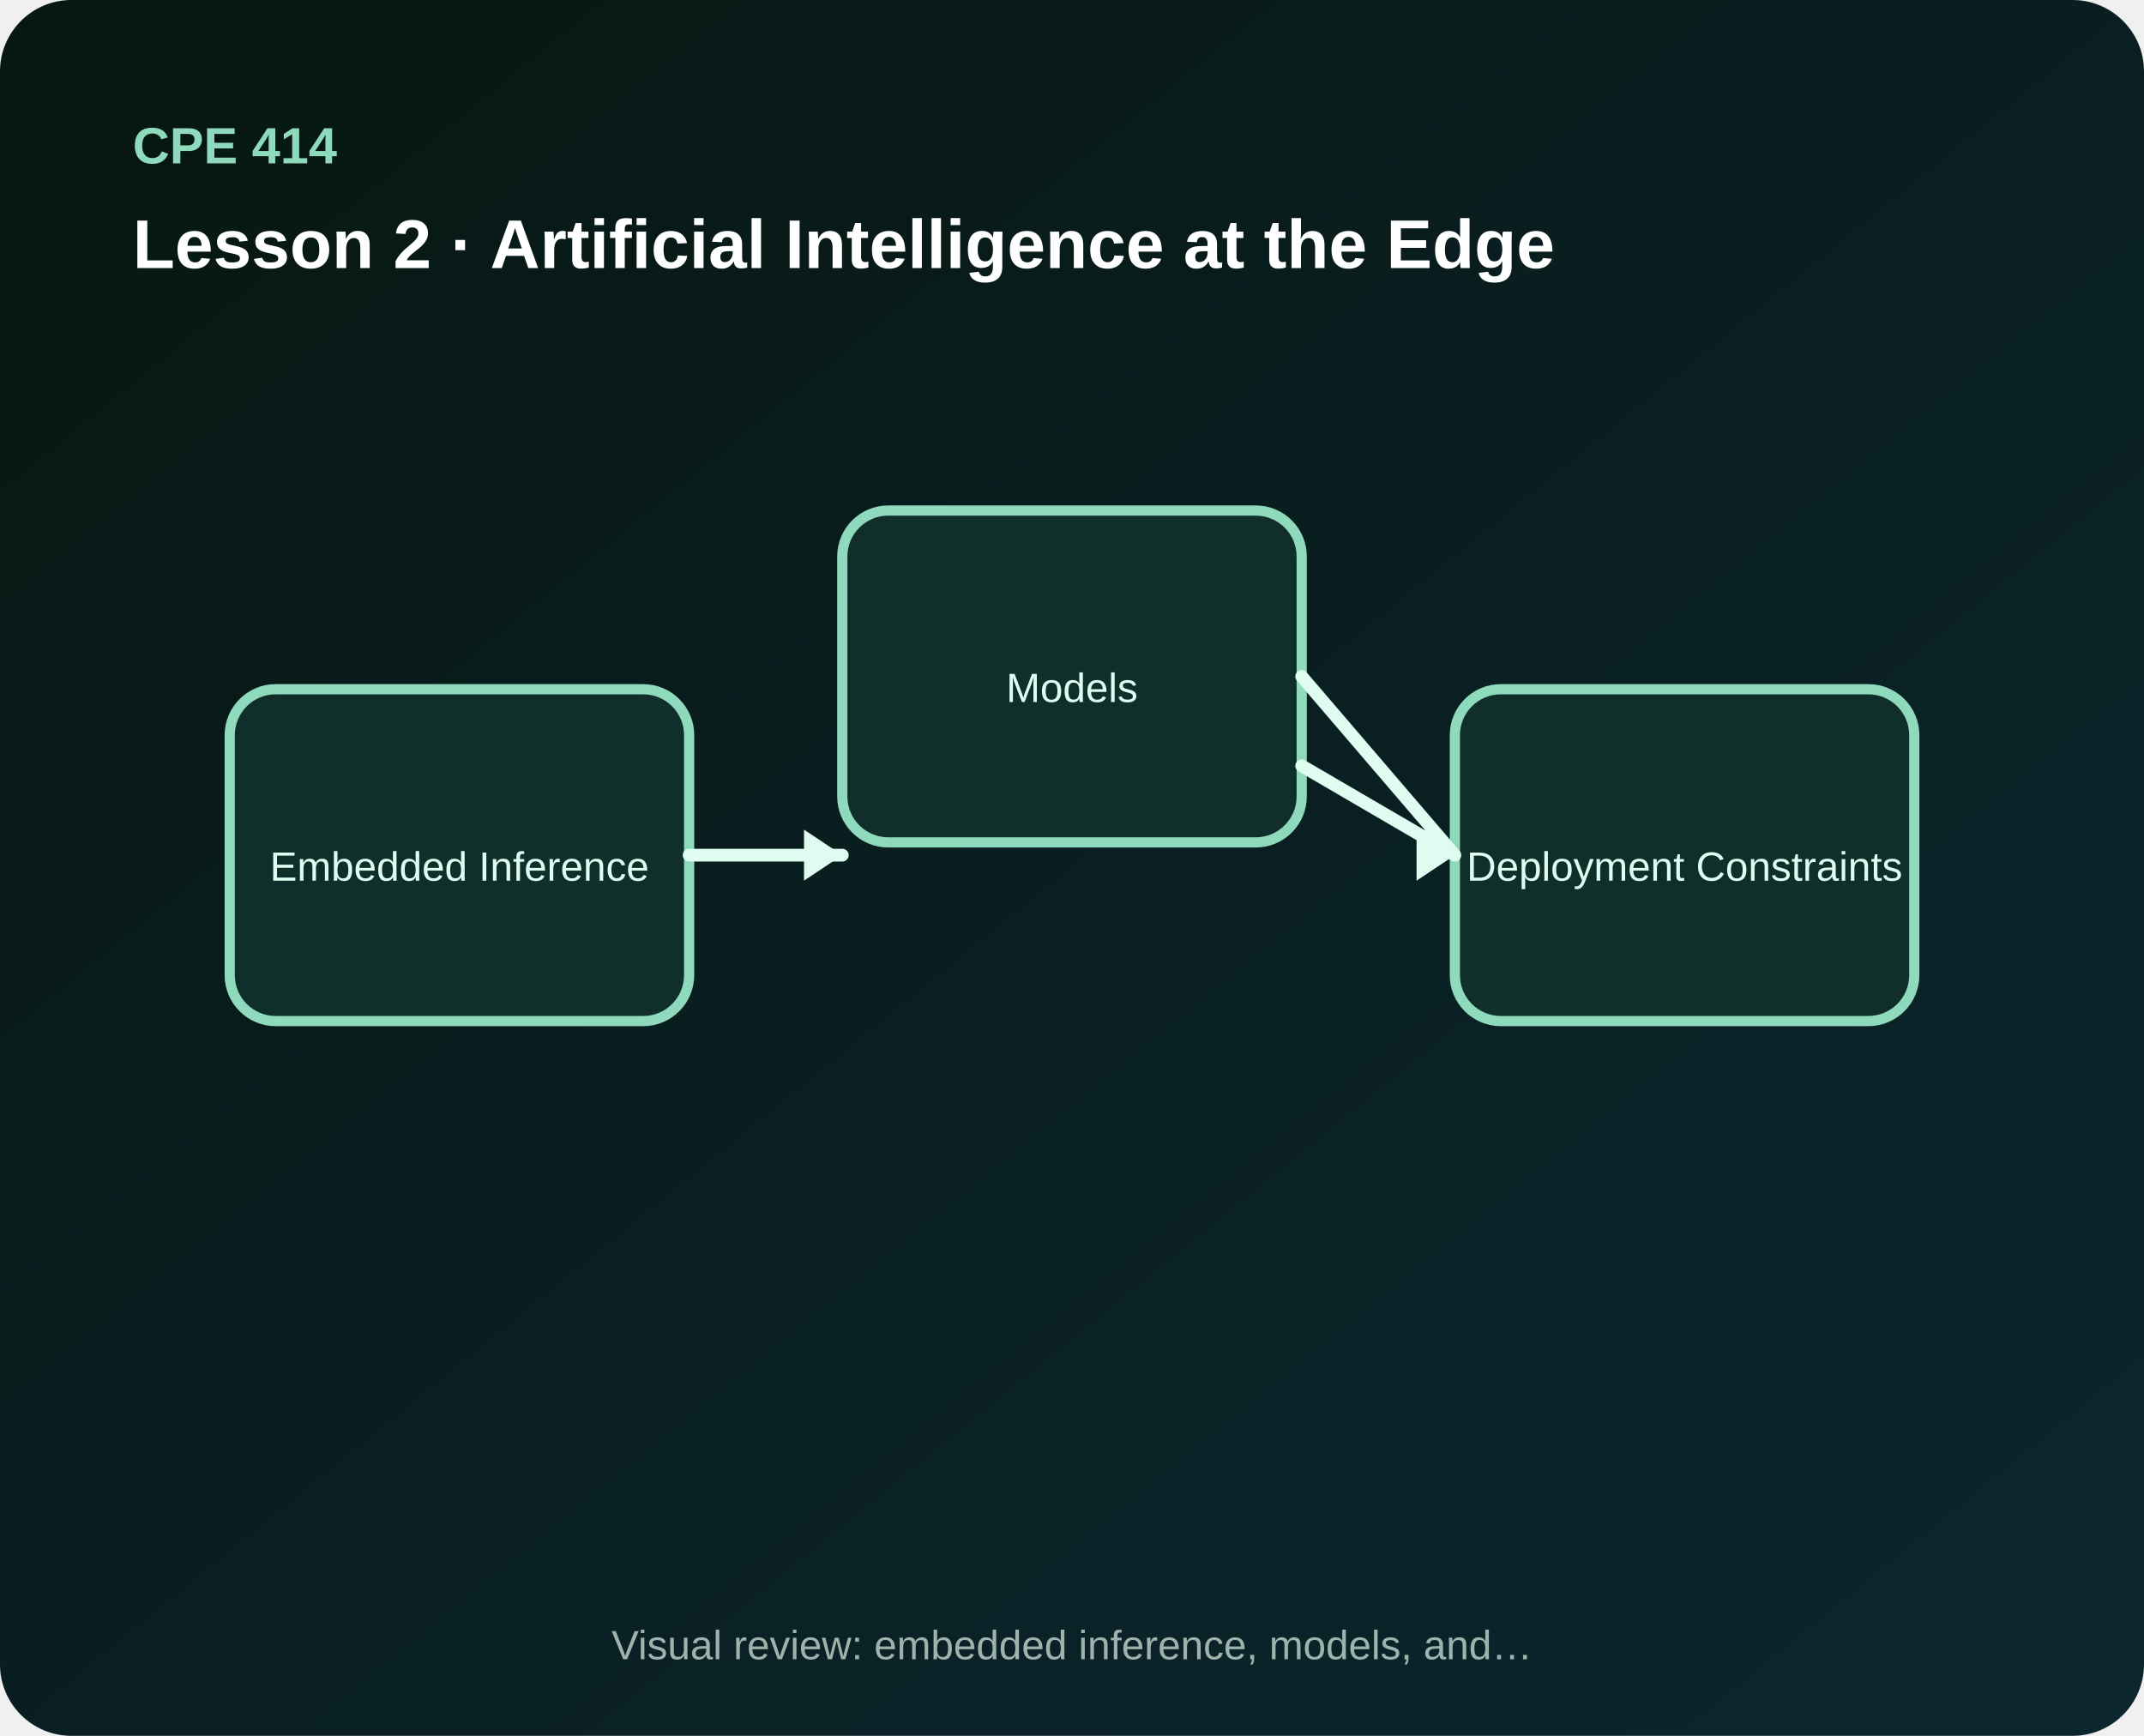
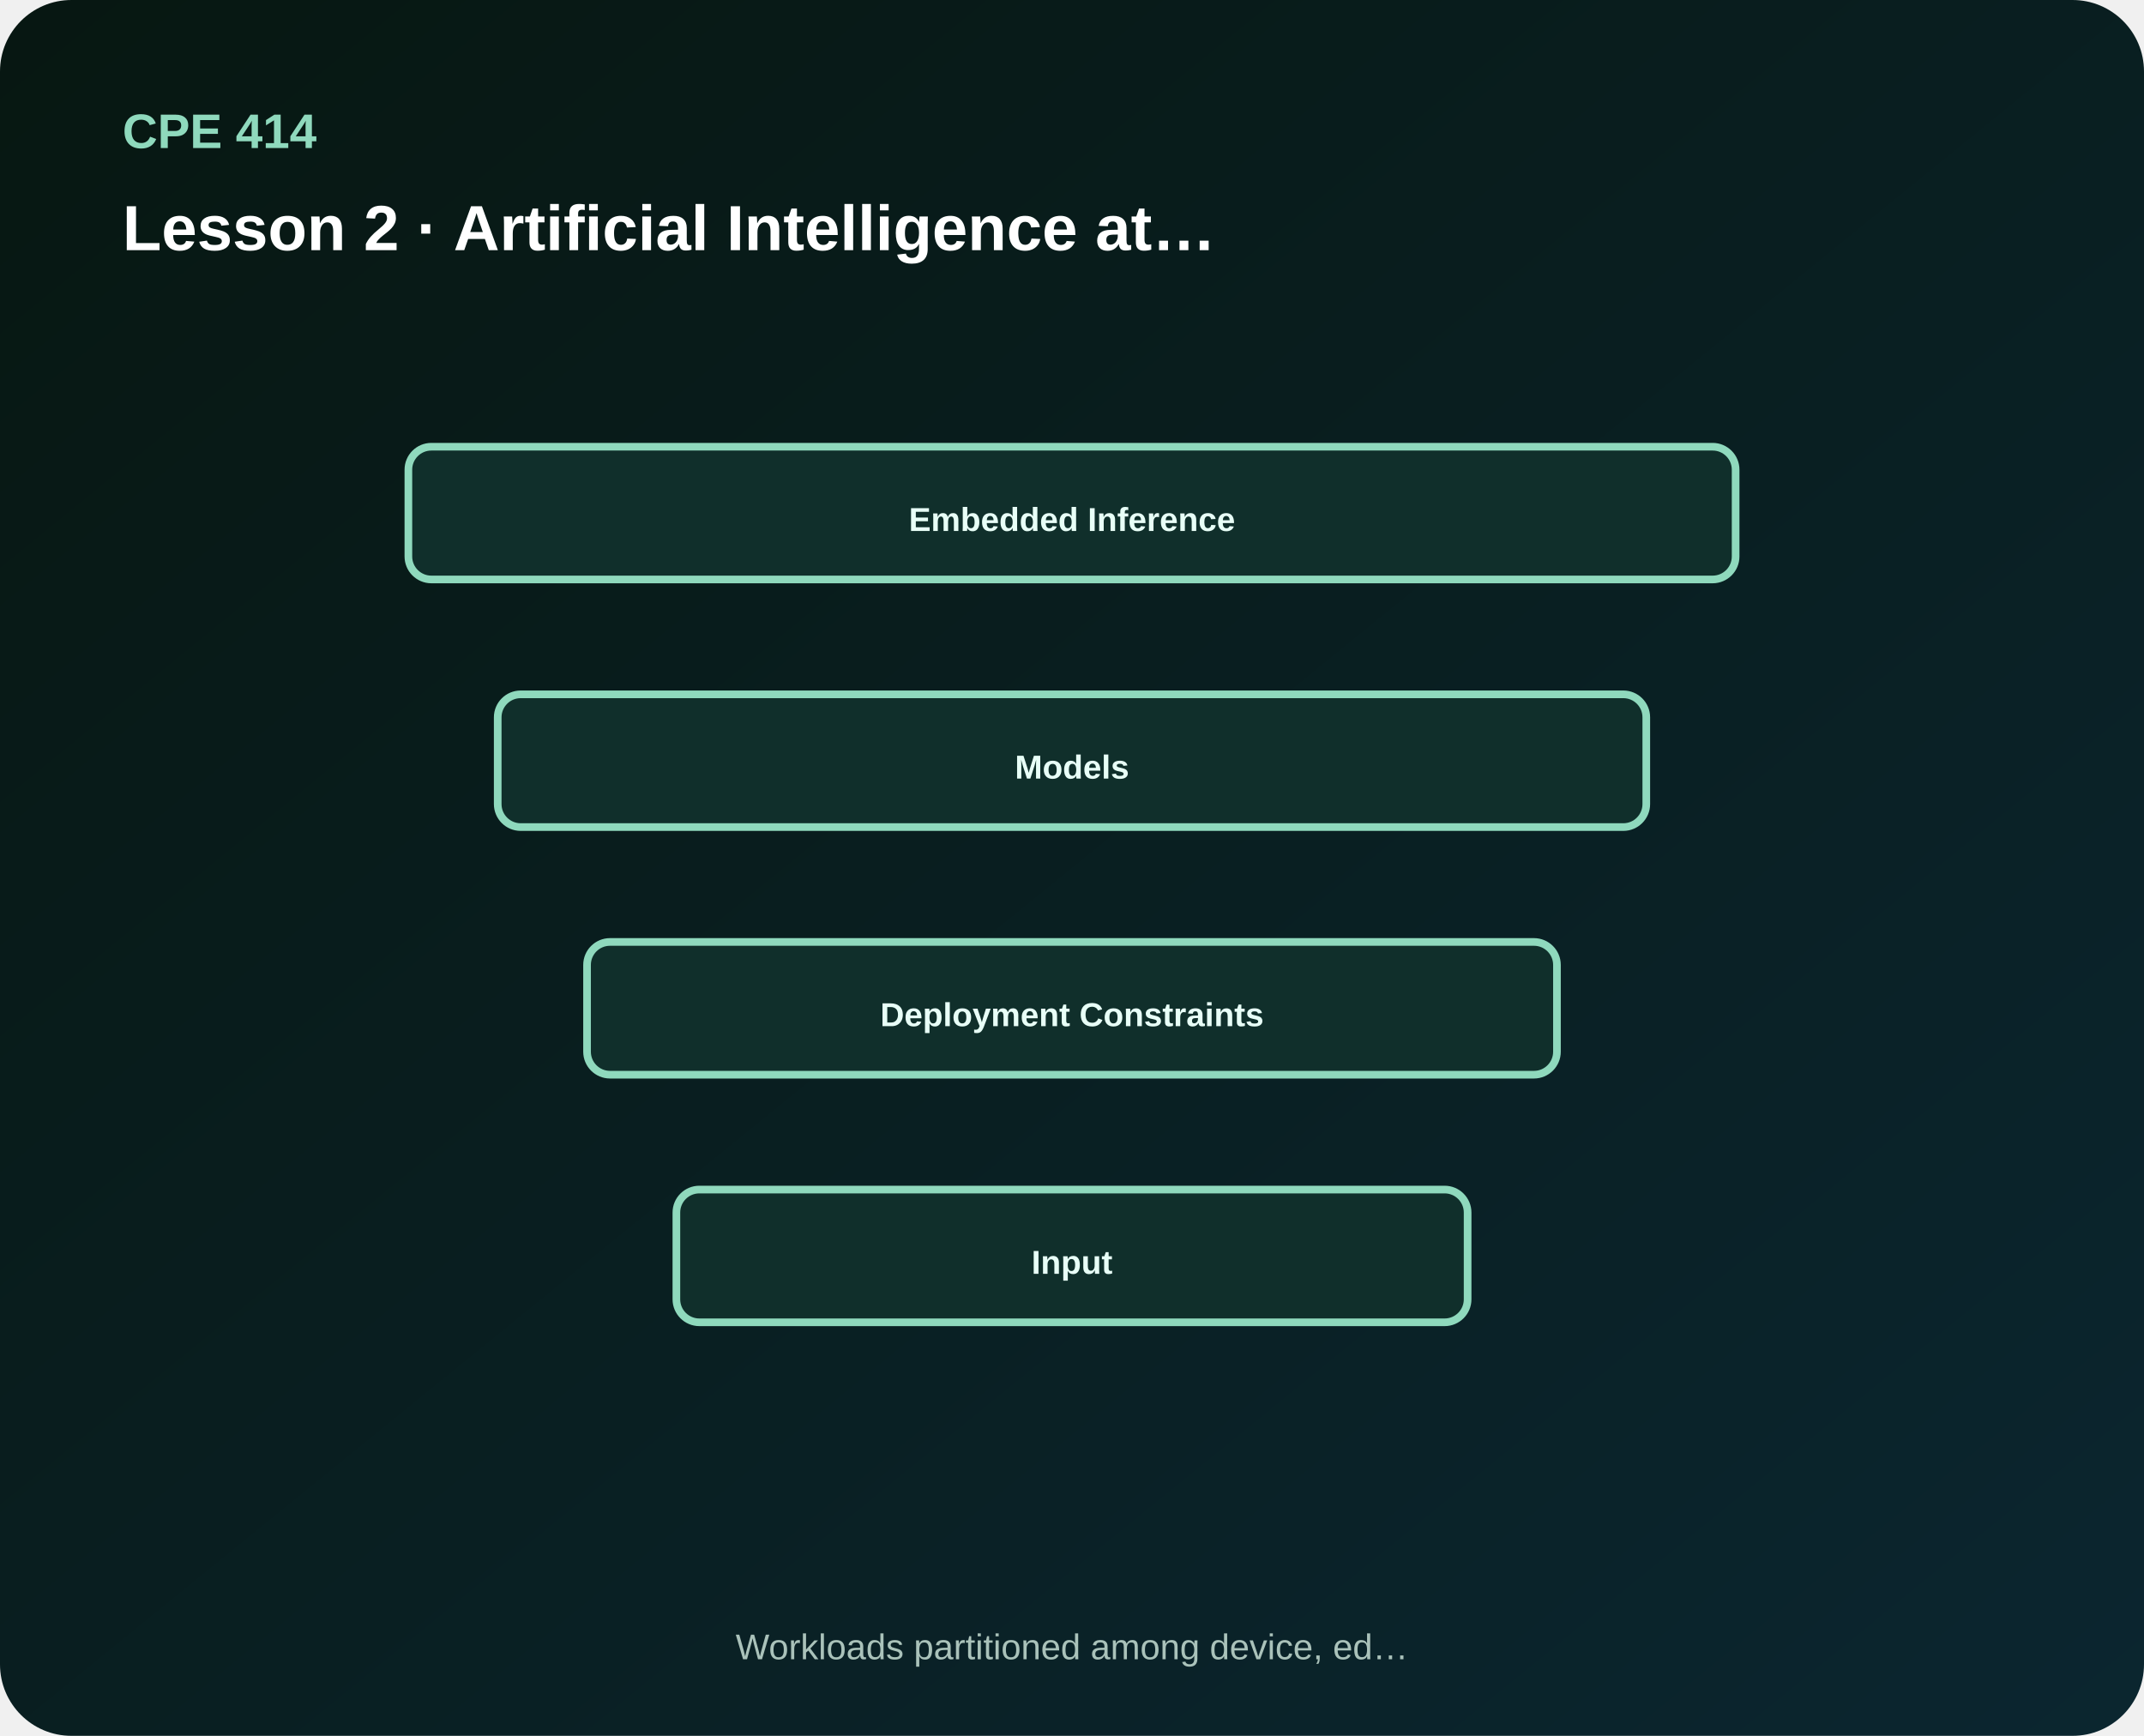
<svg xmlns="http://www.w3.org/2000/svg" viewBox="0 0 840 680" role="img" aria-labelledby="title desc">
  <defs>
    <linearGradient id="bg" x2="1" y2="1">
      <stop stop-color="#071711" />
      <stop offset="1" stop-color="#0b2630" />
    </linearGradient>
  </defs>
  <rect width="840" height="680" rx="28" fill="url(#bg)" />
-   <style>.shape{fill:#102f2b;stroke:#8fd9bd;stroke-width:4}.wire{fill:none;stroke:#dffcf1;stroke-width:5;stroke-linecap:round;stroke-linejoin:round}.axis{fill:none;stroke:#8ba9a0;stroke-width:3}.signal{fill:none;stroke:#8fd9bd;stroke-width:7}.sample{stroke:#e7b873;stroke-width:3}.dimension{fill:none;stroke:#e7b873;stroke-width:3}.dot,.fill{fill:#dffcf1}</style>
-   <text x="52" y="64" text-anchor="start" font-family="Arial,sans-serif" font-size="20" font-weight="700" fill="#8fd9bd">CPE 414</text>
-   <text x="52" y="105" text-anchor="start" font-family="Arial,sans-serif" font-size="27" font-weight="700" fill="#ffffff">Lesson 2 · Artificial Intelligence at the Edge</text>
-   <rect x="90" y="270" width="180" height="130" rx="18" class="shape" />
-   <rect x="330" y="200" width="180" height="130" rx="18" class="shape" />
-   <rect x="570" y="270" width="180" height="130" rx="18" class="shape" />
-   <path d="M270 335H330M510 265l60 70M510 300l60 35" class="wire" />
-   <path d="M315 325l15 10-15 10M555 325l15 10-15 10" class="fill" />
-   <text x="180" y="345" text-anchor="middle" font-family="Arial,sans-serif" font-size="16" font-weight="500" fill="#dffcf1">Embedded Inference</text>
-   <text x="420" y="275" text-anchor="middle" font-family="Arial,sans-serif" font-size="16" font-weight="500" fill="#dffcf1">Models</text>
-   <text x="660" y="345" text-anchor="middle" font-family="Arial,sans-serif" font-size="16" font-weight="500" fill="#dffcf1">Deployment Constraints</text>
-   <text x="420" y="650" text-anchor="middle" font-family="Arial,sans-serif" font-size="16" font-weight="500" fill="#9db4ad">Visual review: embedded inference, models, and…</text>
+   <style>.box{fill:#102f2b;stroke:#8fd9bd;stroke-width:3}.node{fill:#102f2b;stroke:#8fd9bd;stroke-width:4}.accent{fill:#214a41;stroke:#e7b873;stroke-width:3}.line{fill:none;stroke:#dffcf1;stroke-width:5;stroke-linecap:round;stroke-linejoin:round}.thin,.axis{fill:none;stroke:#8ba9a0;stroke-width:3}.signal{fill:none;stroke:#8fd9bd;stroke-width:7}.sample{stroke:#e7b873;stroke-width:3}.goldline{fill:none;stroke:#e7b873;stroke-width:4}.gold{fill:#e7b873}</style>
+   <text x="48" y="58" text-anchor="start" font-family="Arial,sans-serif" font-size="19" font-weight="700" fill="#8fd9bd">CPE 414</text>
+   <text x="48" y="98" text-anchor="start" font-family="Arial,sans-serif" font-size="25" font-weight="700" fill="#fff">Lesson 2 · Artificial Intelligence at…</text>
+   <rect x="160" y="175" width="520" height="52" rx="9" class="box" />
+   <text x="420" y="208" text-anchor="middle" font-family="Arial,sans-serif" font-size="13" font-weight="600" fill="#e8fff7">Embedded Inference</text>
+   <rect x="195" y="272" width="450" height="52" rx="9" class="box" />
+   <text x="420" y="305" text-anchor="middle" font-family="Arial,sans-serif" font-size="13" font-weight="600" fill="#e8fff7">Models</text>
+   <rect x="230" y="369" width="380" height="52" rx="9" class="box" />
+   <text x="420" y="402" text-anchor="middle" font-family="Arial,sans-serif" font-size="13" font-weight="600" fill="#e8fff7">Deployment Constraints</text>
+   <rect x="265" y="466" width="310" height="52" rx="9" class="box" />
+   <text x="420" y="499" text-anchor="middle" font-family="Arial,sans-serif" font-size="13" font-weight="600" fill="#e8fff7">Input</text>
+   <text x="420" y="650" text-anchor="middle" font-family="Arial,sans-serif" font-size="14" font-weight="400" fill="#aac2ba">Workloads partitioned among device, ed…</text>
</svg>
